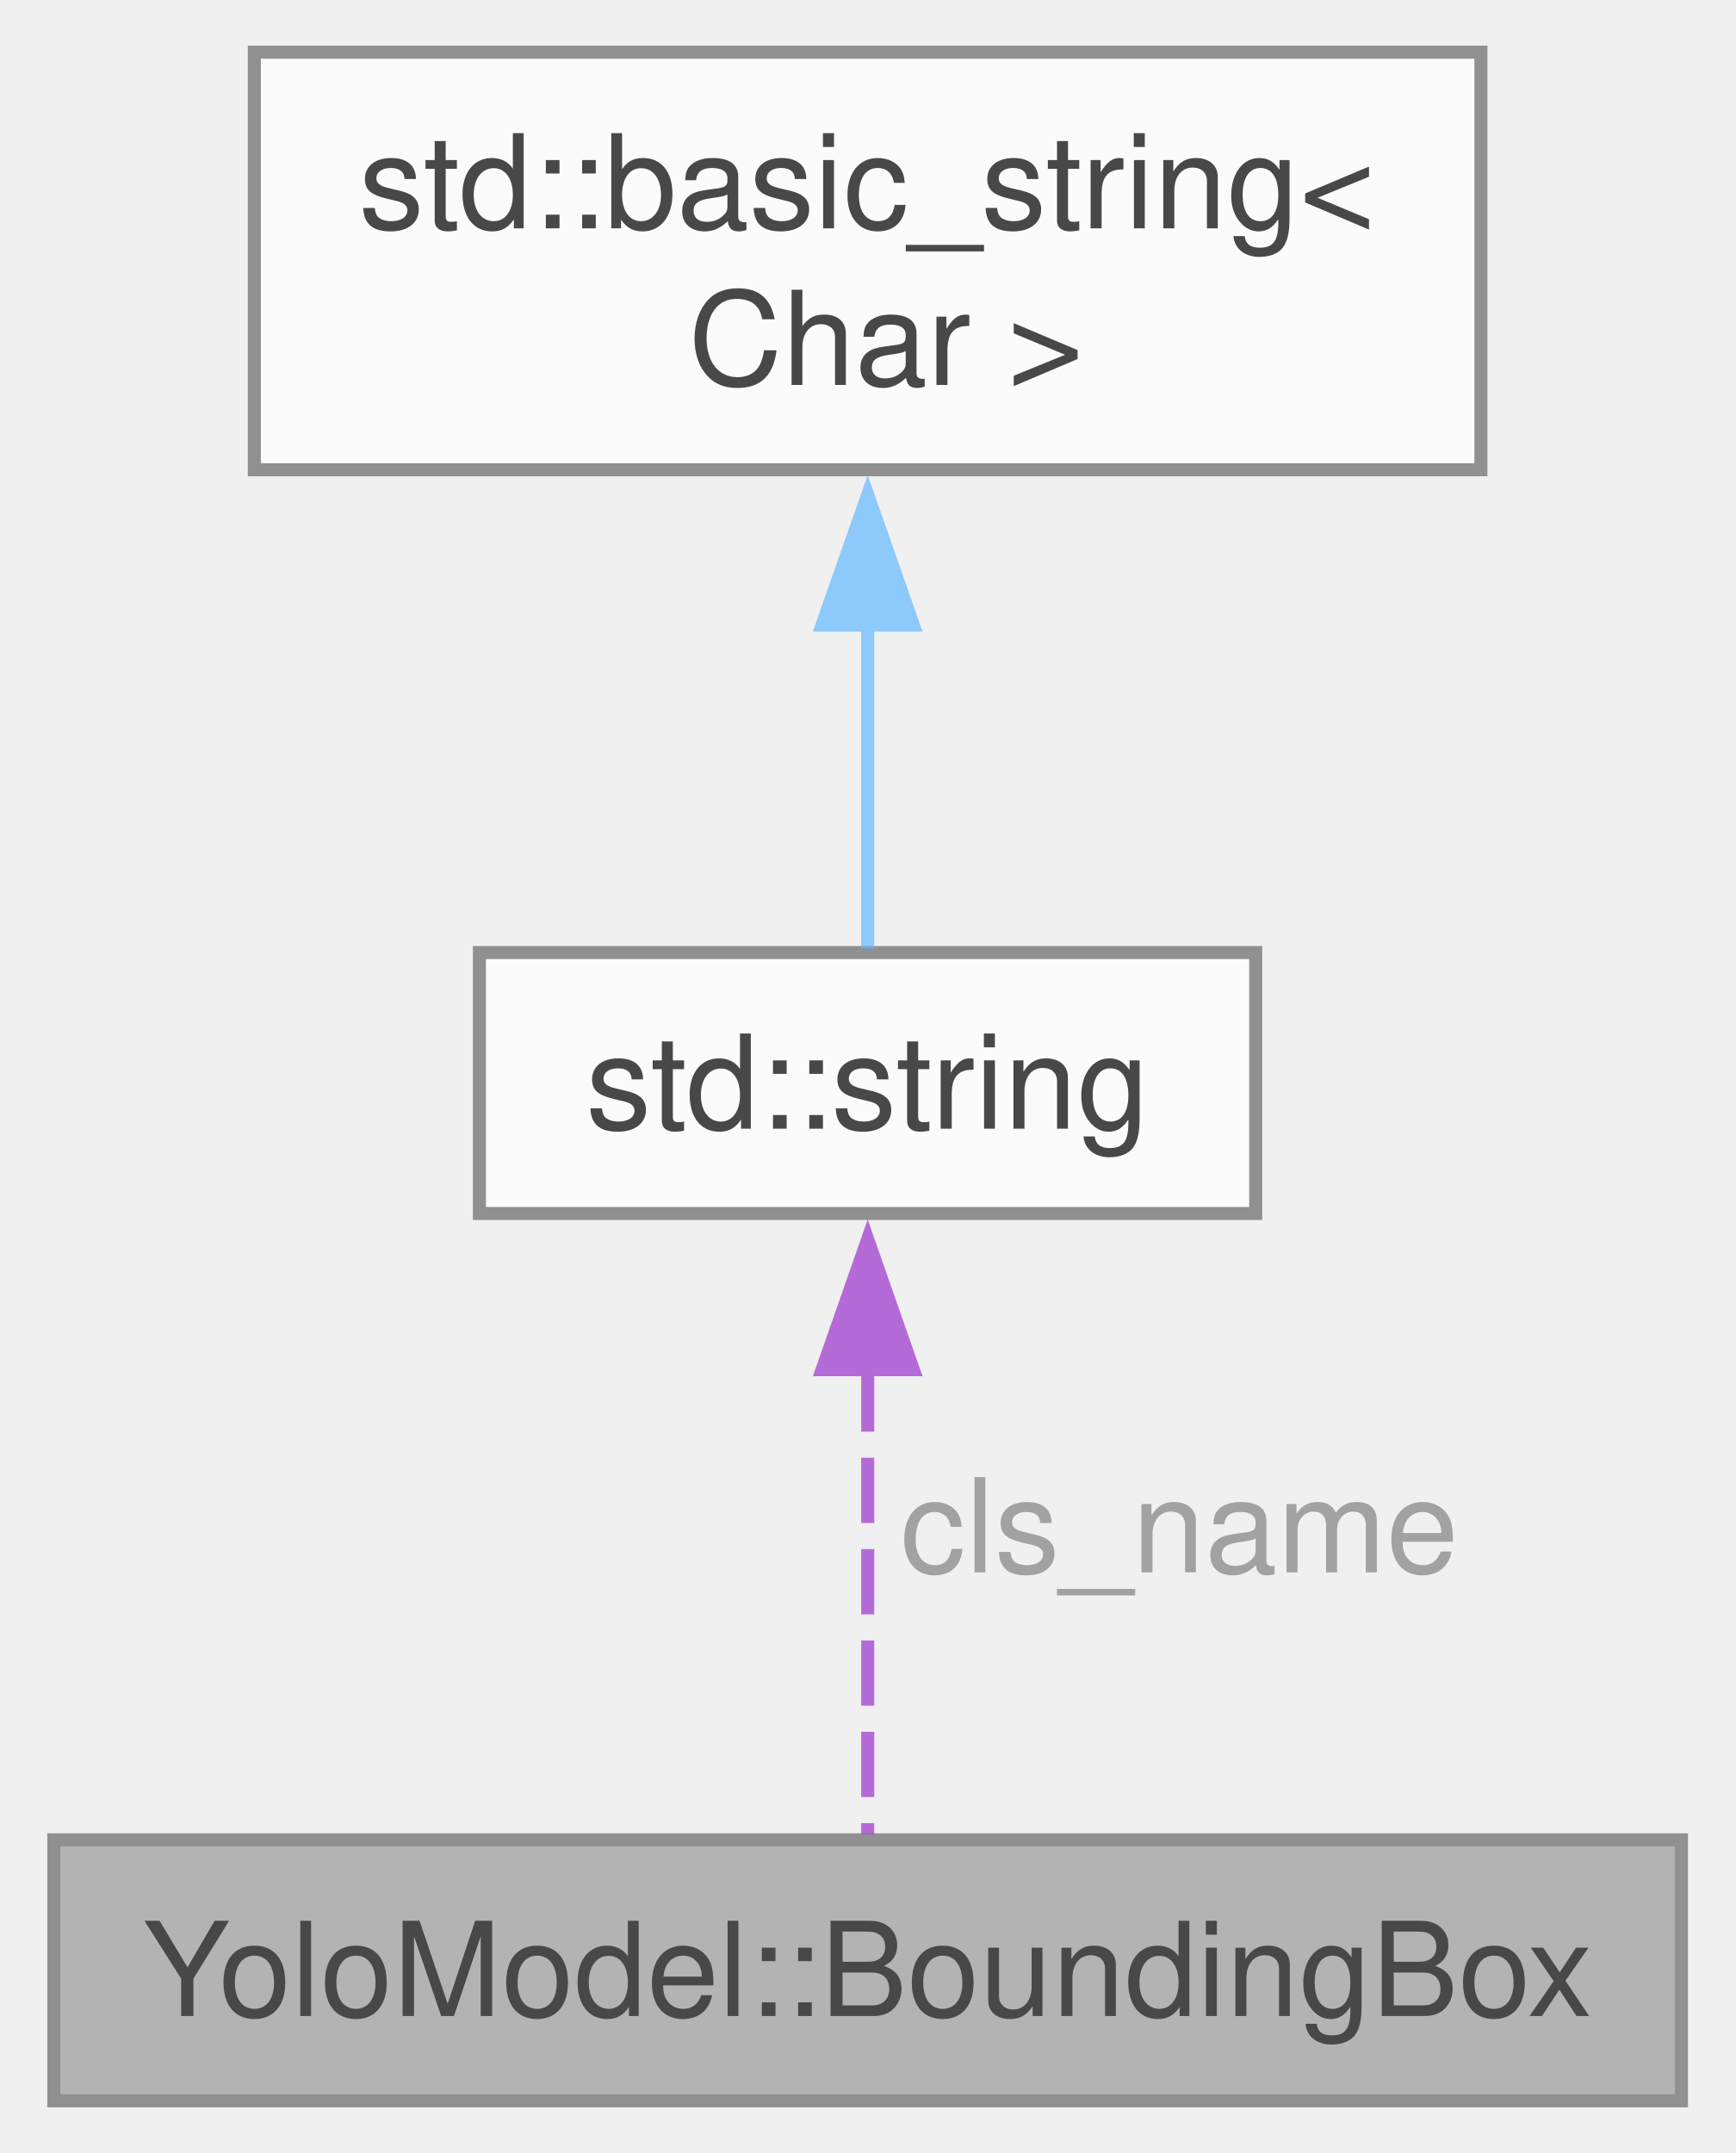
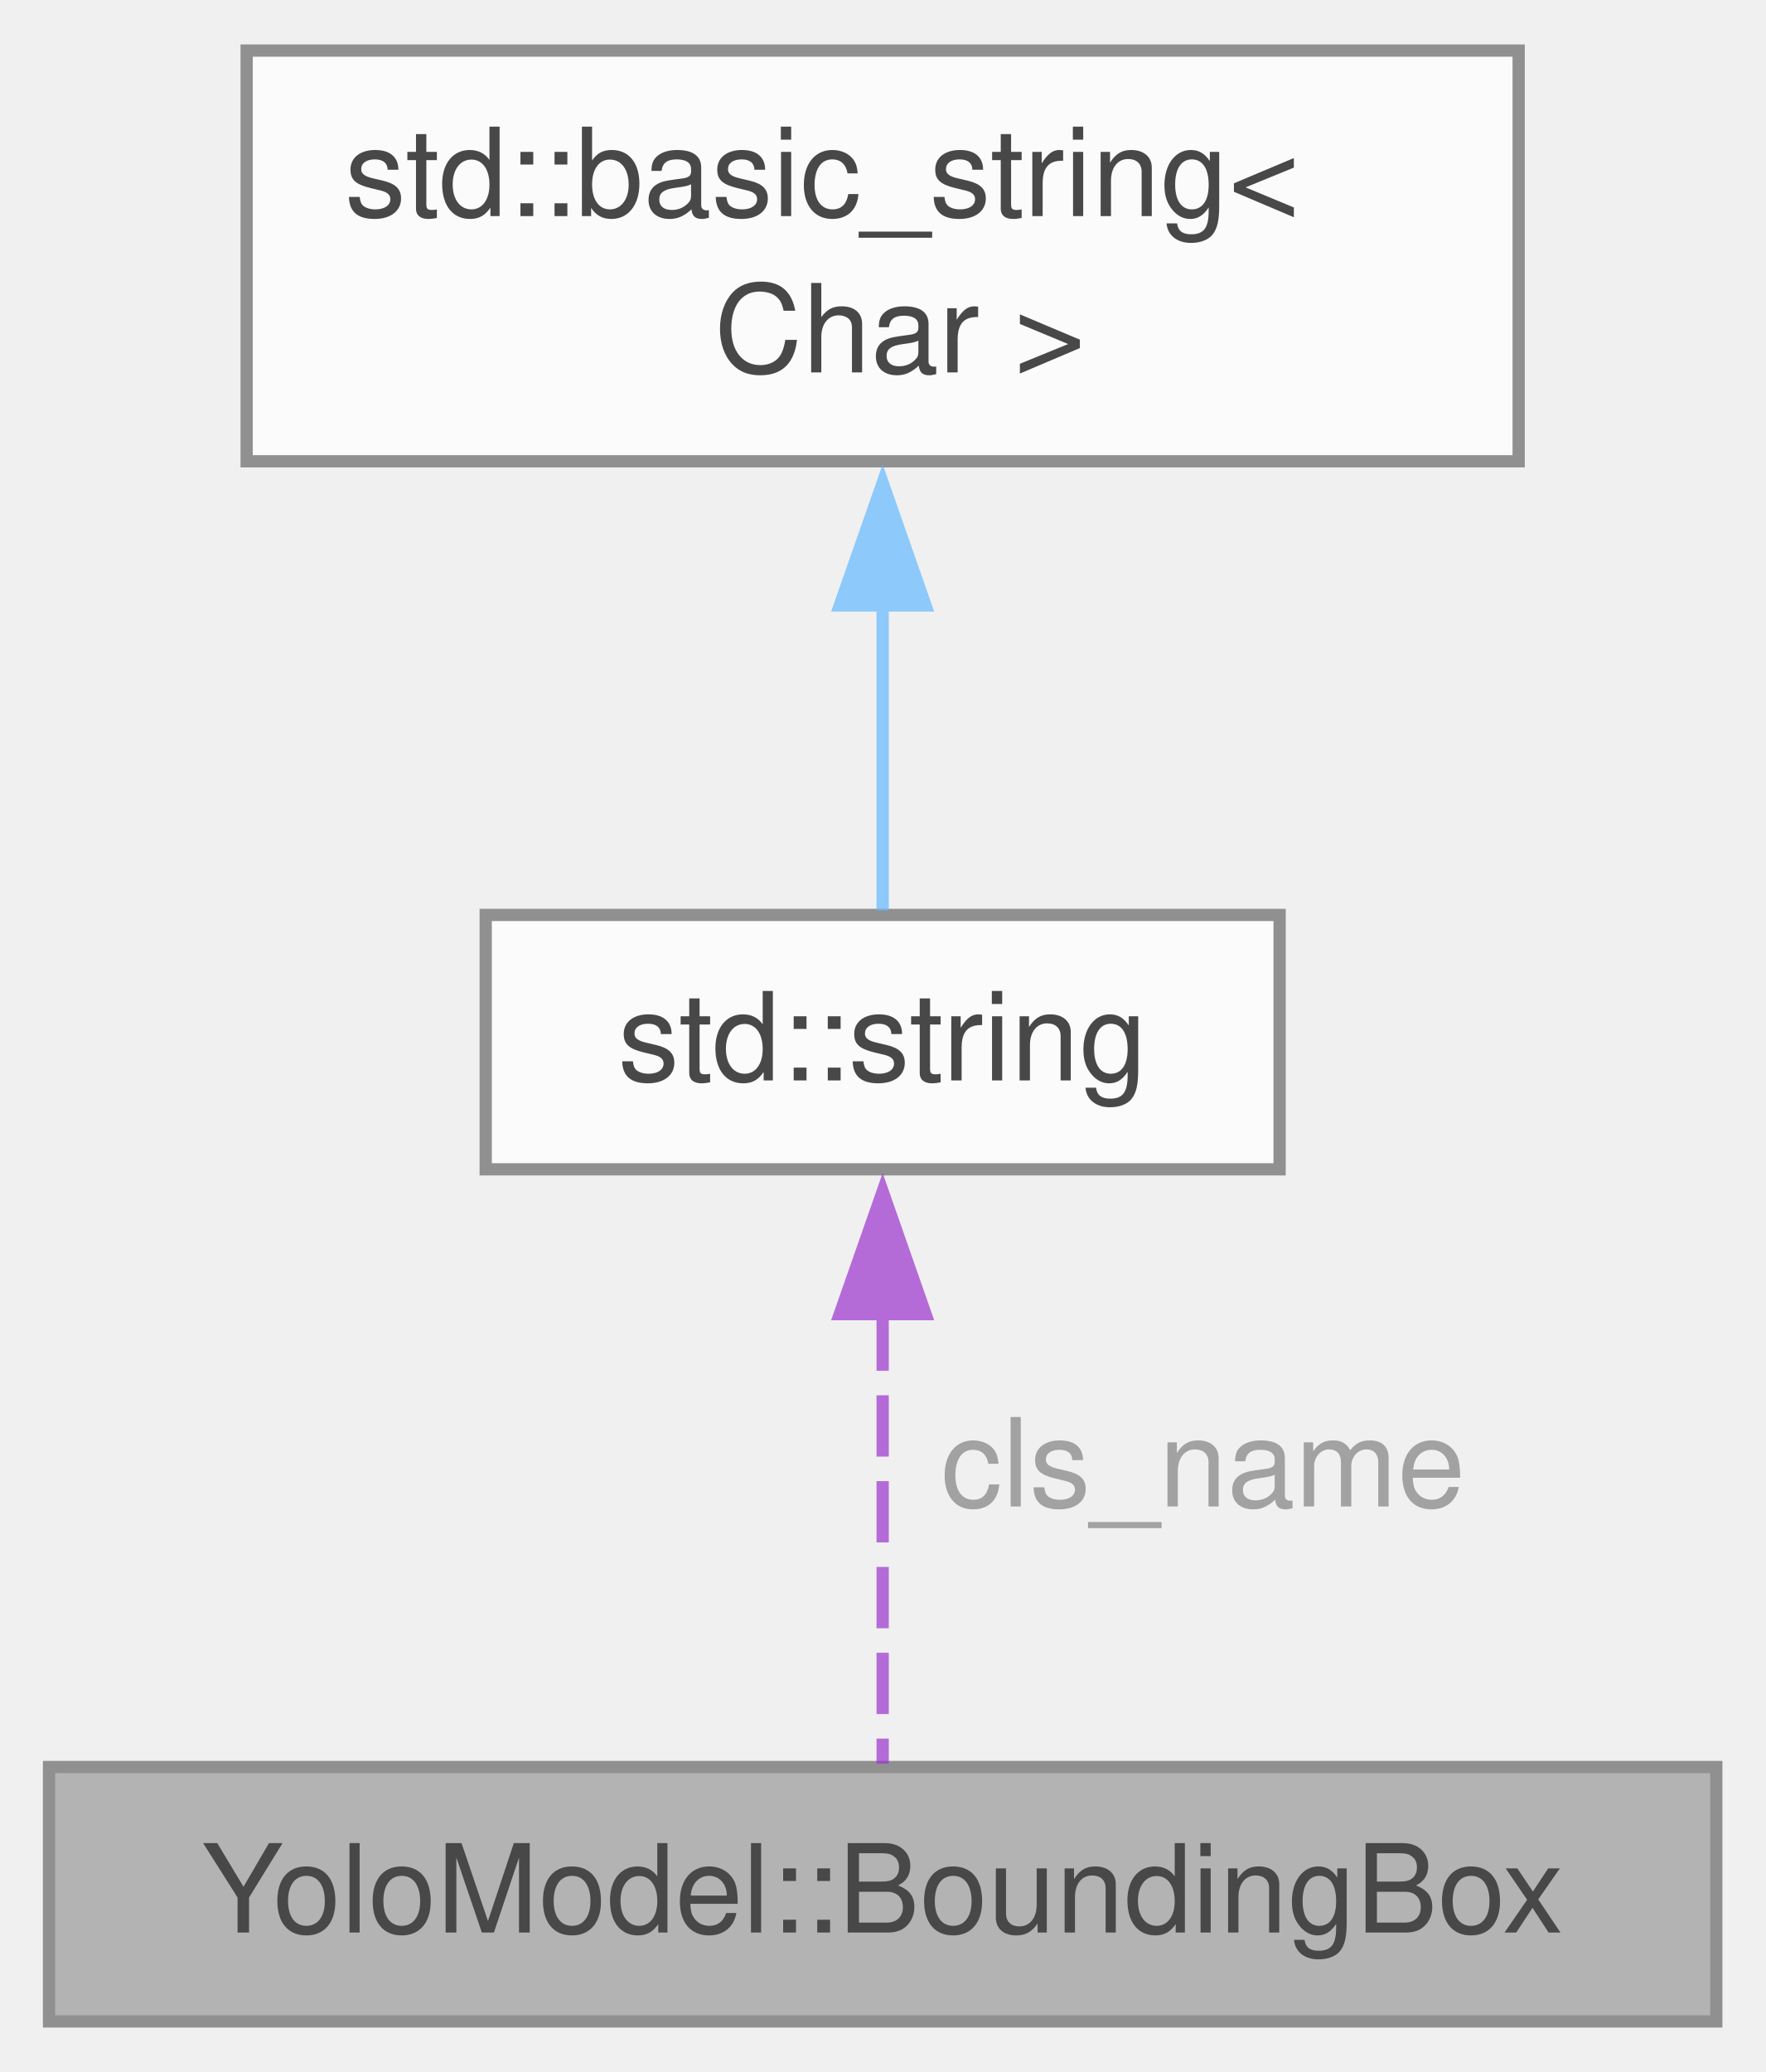
- <svg xmlns="http://www.w3.org/2000/svg" xmlns:xlink="http://www.w3.org/1999/xlink" width="133pt" height="165pt" viewBox="0.00 0.00 132.75 165.00">
+ <svg xmlns="http://www.w3.org/2000/svg" xmlns:xlink="http://www.w3.org/1999/xlink" width="144pt" height="169pt" viewBox="0.00 0.00 144.00 168.75">
  <svg id="main" version="1.1" xml:space="preserve">
    <style type="text/css">
.node, .edge {opacity: 0.7;}
.node.selected, .edge.selected {opacity: 1;}
.edge:hover path { stroke: red; }
.edge:hover polygon { stroke: red; fill: red; }
</style>
    <svg id="graph" class="graph">
-       <g id="graph0" class="graph" transform="scale(1 1) rotate(0) translate(4 161)">
+       <g id="graph0" class="graph" transform="scale(1 1) rotate(0) translate(4 164.75)">
        <g id="Node000001" class="node">
          <g id="a_Node000001">
            <a xlink:title=" ">
-               <polygon fill="#999999" stroke="#666666" points="124.75,-20 0,-20 0,0 124.75,0 124.75,-20" />
-               <text text-anchor="middle" x="62.38" y="-6.5" font-family="Helvetica,sans-Serif" font-size="10.00">YoloModel::BoundingBox</text>
+               <polygon fill="#999999" stroke="#666666" points="136,-20.75 0,-20.75 0,0 136,0 136,-20.75" />
+               <text text-anchor="middle" x="68" y="-7.25" font-family="Helvetica,sans-Serif" font-size="10.00">YoloModel::BoundingBox</text>
            </a>
          </g>
        </g>
        <g id="Node000002" class="node">
          <g id="a_Node000002">
            <a xlink:title=" ">
-               <polygon fill="white" stroke="#666666" points="92.12,-88 32.62,-88 32.62,-68 92.12,-68 92.12,-88" />
-               <text text-anchor="middle" x="62.38" y="-74.5" font-family="Helvetica,sans-Serif" font-size="10.00">std::string</text>
+               <polygon fill="white" stroke="#666666" points="100.38,-90.25 35.62,-90.25 35.62,-69.5 100.38,-69.5 100.38,-90.25" />
+               <text text-anchor="middle" x="68" y="-76.75" font-family="Helvetica,sans-Serif" font-size="10.00">std::string</text>
            </a>
          </g>
        </g>
        <g id="edge1_Node000001_Node000002" class="edge">
          <g id="a_edge1_Node000001_Node000002">
            <a xlink:title=" ">
-               <path fill="none" stroke="#9a32cd" stroke-dasharray="5,2" d="M62.38,-56.28C62.38,-44.27 62.38,-29.74 62.38,-20.44" />
-               <polygon fill="#9a32cd" stroke="#9a32cd" points="58.88,-56.03 62.38,-66.03 65.88,-56.03 58.88,-56.03" />
+               <path fill="none" stroke="#9a32cd" stroke-dasharray="5,2" d="M68,-58.07C68,-45.72 68,-30.65 68,-21.03" />
+               <polygon fill="#9a32cd" stroke="#9a32cd" points="64.5,-57.69 68,-67.69 71.5,-57.69 64.5,-57.69" />
            </a>
          </g>
-           <text text-anchor="middle" x="84.88" y="-40.5" font-family="Helvetica,sans-Serif" font-size="10.00" fill="grey"> cls_name</text>
+           <text text-anchor="middle" x="92.75" y="-42" font-family="Helvetica,sans-Serif" font-size="10.00" fill="grey"> cls_name</text>
        </g>
        <g id="Node000003" class="node">
          <g id="a_Node000003">
            <a xlink:title=" ">
-               <polygon fill="white" stroke="#666666" points="109.38,-157 15.37,-157 15.37,-125 109.38,-125 109.38,-157" />
-               <text text-anchor="start" x="23.38" y="-143.5" font-family="Helvetica,sans-Serif" font-size="10.00">std::basic_string&lt;</text>
-               <text text-anchor="middle" x="62.38" y="-131.5" font-family="Helvetica,sans-Serif" font-size="10.00"> Char &gt;</text>
+               <polygon fill="white" stroke="#666666" points="119.88,-160.75 16.12,-160.75 16.12,-127.25 119.88,-127.25 119.88,-160.75" />
+               <text text-anchor="start" x="24.12" y="-147.25" font-family="Helvetica,sans-Serif" font-size="10.00">std::basic_string&lt;</text>
+               <text text-anchor="middle" x="68" y="-134.5" font-family="Helvetica,sans-Serif" font-size="10.00"> Char &gt;</text>
            </a>
          </g>
        </g>
        <g id="edge2_Node000002_Node000003" class="edge">
          <g id="a_edge2_Node000002_Node000003">
            <a xlink:title=" ">
-               <path fill="none" stroke="#63b8ff" d="M62.38,-113.36C62.38,-104.41 62.38,-95.01 62.38,-88.31" />
-               <polygon fill="#63b8ff" stroke="#63b8ff" points="58.88,-113.09 62.38,-123.09 65.88,-113.09 58.88,-113.09" />
+               <path fill="none" stroke="#63b8ff" d="M68,-115.73C68,-106.77 68,-97.39 68,-90.62" />
+               <polygon fill="#63b8ff" stroke="#63b8ff" points="64.5,-115.49 68,-125.49 71.5,-115.49 64.5,-115.49" />
            </a>
          </g>
        </g>
      </g>
    </svg>
  </svg>
  <style type="text/css">

[data-mouse-over-selected='false'] { opacity: 0.7; }
[data-mouse-over-selected='true']  { opacity: 1.0; }

</style>
</svg>
